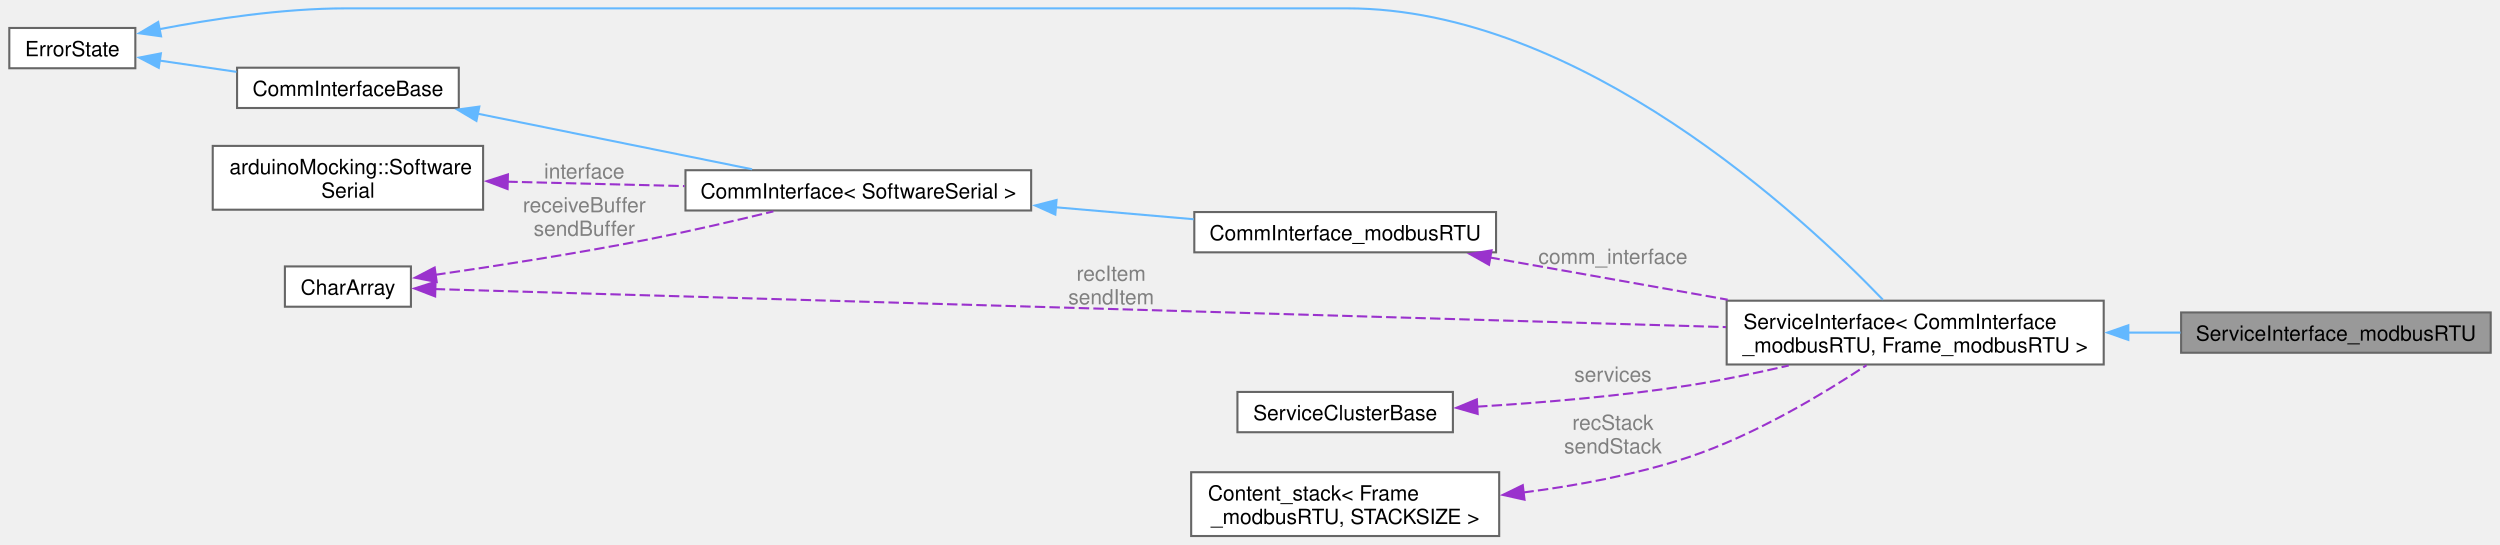
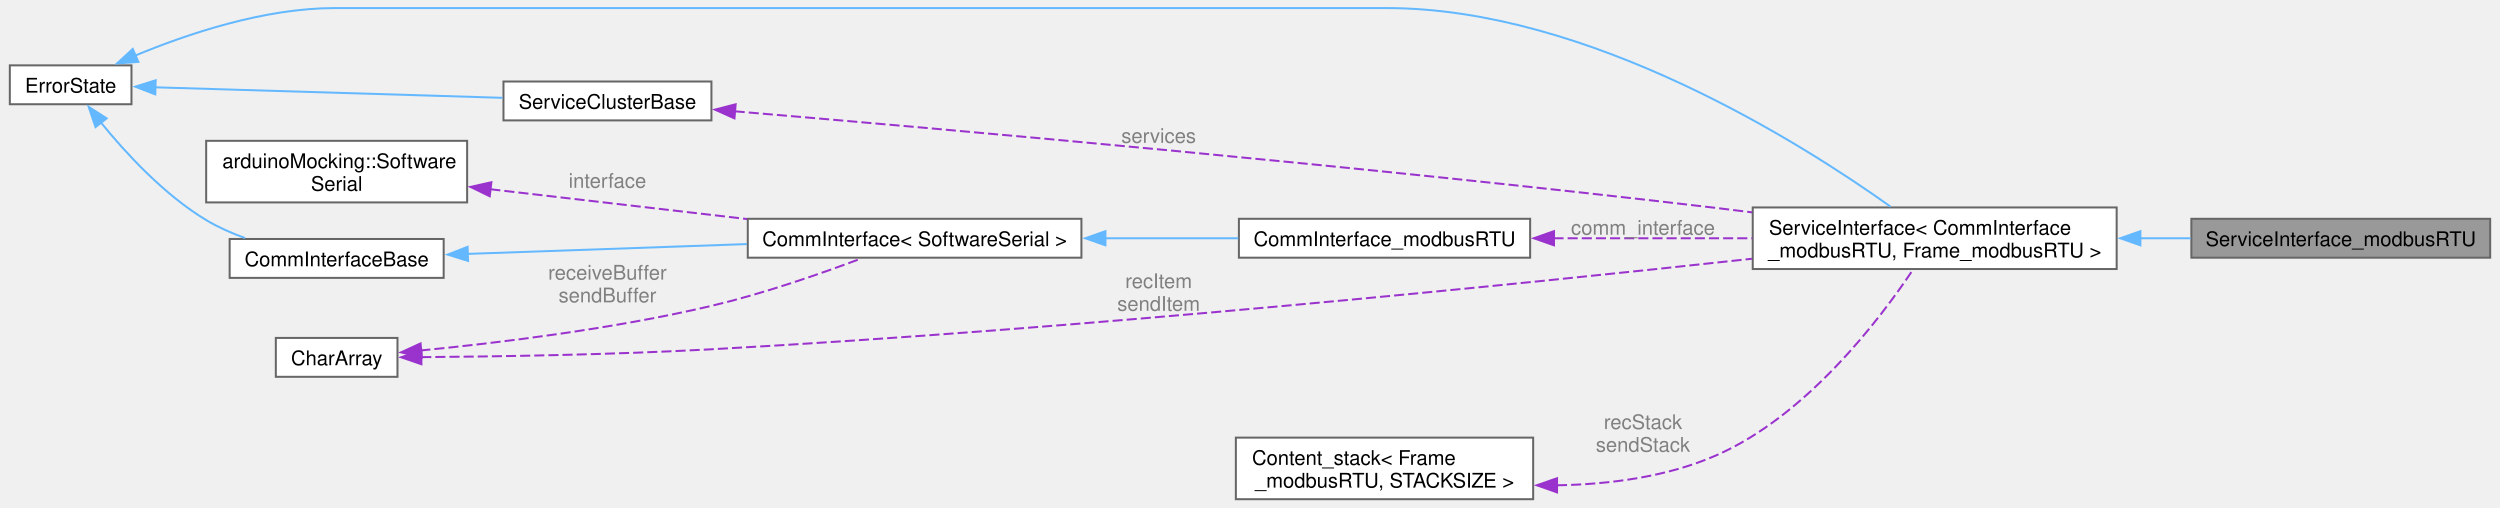
- <svg xmlns="http://www.w3.org/2000/svg" xmlns:xlink="http://www.w3.org/1999/xlink" width="1194pt" height="260pt" viewBox="0.00 0.00 1194.25 260.25">
-   <g id="graph0" class="graph" transform="scale(1 1) rotate(0) translate(4 256.25)">
+ <svg xmlns="http://www.w3.org/2000/svg" xmlns:xlink="http://www.w3.org/1999/xlink" width="1237pt" height="251pt" viewBox="0.00 0.00 1236.50 251.25">
+   <g id="graph0" class="graph" transform="scale(1 1) rotate(0) translate(4 247.25)">
    <g id="Node000001" class="node">
      <g id="a_Node000001">
        <a xlink:title="Service-Interface-class for Modbus-RTU: Impart incoming frames from the CommInterface to the designat...">
-           <polygon fill="#999999" stroke="#666666" points="1186.25,-106.88 1038.25,-106.88 1038.25,-87.62 1186.25,-87.62 1186.25,-106.88" />
-           <text text-anchor="middle" x="1112.25" y="-93.38" font-family="Helvetica,sans-Serif" font-size="10.00">ServiceInterface_modbusRTU</text>
+           <polygon fill="#999999" stroke="#666666" points="1228.5,-138.88 1080.5,-138.88 1080.5,-119.62 1228.5,-119.62 1228.5,-138.88" />
+           <text text-anchor="middle" x="1154.5" y="-125.38" font-family="Helvetica,sans-Serif" font-size="10.00">ServiceInterface_modbusRTU</text>
        </a>
      </g>
    </g>
    <g id="Node000002" class="node">
      <g id="a_Node000002">
        <a xlink:href="class_service_interface.html" target="_top" xlink:title=" ">
-           <polygon fill="white" stroke="#666666" points="1001.25,-112.5 821,-112.5 821,-82 1001.25,-82 1001.25,-112.5" />
-           <text text-anchor="start" x="829" y="-99" font-family="Helvetica,sans-Serif" font-size="10.00">ServiceInterface&lt; CommInterface</text>
-           <text text-anchor="middle" x="911.12" y="-87.75" font-family="Helvetica,sans-Serif" font-size="10.00">_modbusRTU, Frame_modbusRTU &gt;</text>
+           <polygon fill="white" stroke="#666666" points="1043.5,-144.5 863.25,-144.5 863.25,-114 1043.5,-114 1043.5,-144.5" />
+           <text text-anchor="start" x="871.25" y="-131" font-family="Helvetica,sans-Serif" font-size="10.00">ServiceInterface&lt; CommInterface</text>
+           <text text-anchor="middle" x="953.38" y="-119.75" font-family="Helvetica,sans-Serif" font-size="10.00">_modbusRTU, Frame_modbusRTU &gt;</text>
        </a>
      </g>
    </g>
    <g id="edge1_Node000001_Node000002" class="edge">
      <g id="a_edge1_Node000001_Node000002">
        <a xlink:title=" ">
-           <path fill="none" stroke="#63b8ff" d="M1012.97,-97.25C1021.4,-97.25 1029.81,-97.25 1037.97,-97.25" />
-           <polygon fill="#63b8ff" stroke="#63b8ff" points="1013.01,-93.75 1003.01,-97.25 1013.01,-100.75 1013.01,-93.75" />
+           <path fill="none" stroke="#63b8ff" d="M1055.22,-129.25C1063.65,-129.25 1072.06,-129.25 1080.22,-129.25" />
+           <polygon fill="#63b8ff" stroke="#63b8ff" points="1055.26,-125.75 1045.26,-129.25 1055.26,-132.75 1055.26,-125.75" />
        </a>
      </g>
    </g>
    <g id="Node000003" class="node">
      <g id="a_Node000003">
        <a xlink:href="class_error_state.html" target="_top" xlink:title="A class to manage and track error states using error codes.">
-           <polygon fill="white" stroke="#666666" points="60.25,-242.88 0,-242.88 0,-223.62 60.25,-223.62 60.25,-242.88" />
-           <text text-anchor="middle" x="30.12" y="-229.38" font-family="Helvetica,sans-Serif" font-size="10.00">ErrorState</text>
+           <polygon fill="white" stroke="#666666" points="60.25,-214.88 0,-214.88 0,-195.62 60.25,-195.62 60.25,-214.88" />
+           <text text-anchor="middle" x="30.12" y="-201.38" font-family="Helvetica,sans-Serif" font-size="10.00">ErrorState</text>
        </a>
      </g>
    </g>
    <g id="edge2_Node000002_Node000003" class="edge">
      <g id="a_edge2_Node000002_Node000003">
        <a xlink:title=" ">
-           <path fill="none" stroke="#63b8ff" d="M71.67,-242.28C97.14,-247.18 130.77,-252.25 160.88,-252.25 160.88,-252.25 160.88,-252.25 639.62,-252.25 750.85,-252.25 857.81,-152.37 895.68,-112.97" />
-           <polygon fill="#63b8ff" stroke="#63b8ff" points="72.55,-238.89 62.06,-240.35 71.18,-245.75 72.55,-238.89" />
+           <path fill="none" stroke="#63b8ff" d="M61.98,-219.67C87.81,-230.42 125.96,-243.25 160.88,-243.25 160.88,-243.25 160.88,-243.25 681.88,-243.25 782.02,-243.25 887.8,-176.08 931.56,-144.86" />
+           <polygon fill="#63b8ff" stroke="#63b8ff" points="63.66,-216.59 53.1,-215.83 60.89,-223.01 63.66,-216.59" />
        </a>
      </g>
    </g>
    <g id="Node000006" class="node">
      <g id="a_Node000006">
        <a xlink:href="class_comm_interface_base.html" target="_top" xlink:title="Communcation-Interface-Base-Class of the CommInterface template specifies a standardized interface to...">
-           <polygon fill="white" stroke="#666666" points="214.88,-223.88 108.88,-223.88 108.88,-204.62 214.88,-204.62 214.88,-223.88" />
-           <text text-anchor="middle" x="161.88" y="-210.38" font-family="Helvetica,sans-Serif" font-size="10.00">CommInterfaceBase</text>
+           <polygon fill="white" stroke="#666666" points="214.88,-128.88 108.88,-128.88 108.88,-109.62 214.88,-109.62 214.88,-128.88" />
+           <text text-anchor="middle" x="161.88" y="-115.38" font-family="Helvetica,sans-Serif" font-size="10.00">CommInterfaceBase</text>
        </a>
      </g>
    </g>
    <g id="edge6_Node000006_Node000003" class="edge">
      <g id="a_edge6_Node000006_Node000003">
        <a xlink:title=" ">
-           <path fill="none" stroke="#63b8ff" d="M71.77,-227.3C83.44,-225.59 96.34,-223.7 108.61,-221.9" />
-           <polygon fill="#63b8ff" stroke="#63b8ff" points="71.45,-223.81 62.06,-228.72 72.47,-230.73 71.45,-223.81" />
+           <path fill="none" stroke="#63b8ff" d="M45.11,-186.58C57.33,-171.51 76.34,-150.82 97.25,-138.25 103.18,-134.69 109.82,-131.75 116.52,-129.34" />
+           <polygon fill="#63b8ff" stroke="#63b8ff" points="42.45,-184.31 39.05,-194.34 47.96,-188.62 42.45,-184.31" />
+         </a>
+       </g>
+     </g>
+     <g id="Node000009" class="node">
+       <g id="a_Node000009">
+         <a xlink:href="class_service_cluster_base.html" target="_top" xlink:title="ServiceCluster-base-class to add class-functions to vtable.">
+           <polygon fill="white" stroke="#666666" points="347.5,-206.88 244.5,-206.88 244.5,-187.62 347.5,-187.62 347.5,-206.88" />
+           <text text-anchor="middle" x="296" y="-193.38" font-family="Helvetica,sans-Serif" font-size="10.00">ServiceClusterBase</text>
+         </a>
+       </g>
+     </g>
+     <g id="edge10_Node000009_Node000003" class="edge">
+       <g id="a_edge10_Node000009_Node000003">
+         <a xlink:title=" ">
+           <path fill="none" stroke="#63b8ff" d="M72.02,-204.01C118.35,-202.61 193.91,-200.31 244.03,-198.8" />
+           <polygon fill="#63b8ff" stroke="#63b8ff" points="72.03,-200.51 62.14,-204.31 72.24,-207.5 72.03,-200.51" />
        </a>
      </g>
    </g>
    <g id="Node000004" class="node">
      <g id="a_Node000004">
        <a xlink:href="class_comm_interface__modbus_r_t_u.html" target="_top" xlink:title="The Modbus-RTU CommInterface-class specifies a communication interface with SoftwareSerial as interfa...">
-           <polygon fill="white" stroke="#666666" points="710.75,-154.88 566.5,-154.88 566.5,-135.62 710.75,-135.62 710.75,-154.88" />
-           <text text-anchor="middle" x="638.62" y="-141.38" font-family="Helvetica,sans-Serif" font-size="10.00">CommInterface_modbusRTU</text>
+           <polygon fill="white" stroke="#666666" points="753,-138.88 608.75,-138.88 608.75,-119.62 753,-119.62 753,-138.88" />
+           <text text-anchor="middle" x="680.88" y="-125.38" font-family="Helvetica,sans-Serif" font-size="10.00">CommInterface_modbusRTU</text>
        </a>
      </g>
    </g>
    <g id="edge3_Node000002_Node000004" class="edge">
      <g id="a_edge3_Node000002_Node000004">
        <a xlink:title=" ">
-           <path fill="none" stroke="#9a32cd" stroke-dasharray="5,2" d="M707.57,-133.19C742.08,-127.07 784.44,-119.55 821.48,-112.98" />
-           <polygon fill="#9a32cd" stroke="#9a32cd" points="707.39,-129.67 698.15,-134.86 708.61,-136.56 707.39,-129.67" />
+           <path fill="none" stroke="#9a32cd" stroke-dasharray="5,2" d="M764.57,-129.25C795.75,-129.25 831.35,-129.25 863.1,-129.25" />
+           <polygon fill="#9a32cd" stroke="#9a32cd" points="764.81,-125.75 754.81,-129.25 764.81,-132.75 764.81,-125.75" />
        </a>
      </g>
-       <text text-anchor="middle" x="766.62" y="-130.1" font-family="Helvetica,sans-Serif" font-size="10.00" fill="grey"> comm_interface</text>
+       <text text-anchor="middle" x="808.88" y="-131" font-family="Helvetica,sans-Serif" font-size="10.00" fill="grey"> comm_interface</text>
    </g>
    <g id="Node000005" class="node">
      <g id="a_Node000005">
        <a xlink:href="class_comm_interface.html" target="_top" xlink:title=" ">
-           <polygon fill="white" stroke="#666666" points="488.5,-174.88 323.25,-174.88 323.25,-155.62 488.5,-155.62 488.5,-174.88" />
-           <text text-anchor="middle" x="405.88" y="-161.38" font-family="Helvetica,sans-Serif" font-size="10.00">CommInterface&lt; SoftwareSerial &gt;</text>
+           <polygon fill="white" stroke="#666666" points="530.75,-138.88 365.5,-138.88 365.5,-119.62 530.75,-119.62 530.75,-138.88" />
+           <text text-anchor="middle" x="448.12" y="-125.38" font-family="Helvetica,sans-Serif" font-size="10.00">CommInterface&lt; SoftwareSerial &gt;</text>
        </a>
      </g>
    </g>
    <g id="edge4_Node000004_Node000005" class="edge">
      <g id="a_edge4_Node000004_Node000005">
        <a xlink:title=" ">
-           <path fill="none" stroke="#63b8ff" d="M500.26,-157.16C522.26,-155.25 545.37,-153.25 566.22,-151.44" />
-           <polygon fill="#63b8ff" stroke="#63b8ff" points="500.05,-153.66 490.39,-158.01 500.65,-160.64 500.05,-153.66" />
+           <path fill="none" stroke="#63b8ff" d="M542.51,-129.25C564.51,-129.25 587.62,-129.25 608.47,-129.25" />
+           <polygon fill="#63b8ff" stroke="#63b8ff" points="542.64,-125.75 532.64,-129.25 542.64,-132.75 542.64,-125.75" />
        </a>
      </g>
    </g>
    <g id="edge5_Node000005_Node000006" class="edge">
      <g id="a_edge5_Node000005_Node000006">
        <a xlink:title=" ">
-           <path fill="none" stroke="#63b8ff" d="M223.83,-201.91C264.4,-193.69 317.04,-183.04 355.09,-175.33" />
-           <polygon fill="#63b8ff" stroke="#63b8ff" points="223.31,-198.44 214.21,-203.86 224.7,-205.3 223.31,-198.44" />
+           <path fill="none" stroke="#63b8ff" d="M226.79,-121.5C267.67,-122.94 321.09,-124.82 365.09,-126.36" />
+           <polygon fill="#63b8ff" stroke="#63b8ff" points="226.97,-118 216.85,-121.15 226.73,-125 226.97,-118" />
        </a>
      </g>
    </g>
    <g id="Node000007" class="node">
      <g id="a_Node000007">
        <a xlink:href="classarduino_mocking_1_1_software_serial.html" target="_top" xlink:title="Mock class to simulate the SoftwareSerial library for native builds.">
-           <polygon fill="white" stroke="#666666" points="226.5,-186.5 97.25,-186.5 97.25,-156 226.5,-156 226.5,-186.5" />
-           <text text-anchor="start" x="105.25" y="-173" font-family="Helvetica,sans-Serif" font-size="10.00">arduinoMocking::Software</text>
-           <text text-anchor="middle" x="161.88" y="-161.75" font-family="Helvetica,sans-Serif" font-size="10.00">Serial</text>
+           <polygon fill="white" stroke="#666666" points="226.5,-177.5 97.25,-177.5 97.25,-147 226.5,-147 226.5,-177.5" />
+           <text text-anchor="start" x="105.25" y="-164" font-family="Helvetica,sans-Serif" font-size="10.00">arduinoMocking::Software</text>
+           <text text-anchor="middle" x="161.88" y="-152.75" font-family="Helvetica,sans-Serif" font-size="10.00">Serial</text>
        </a>
      </g>
    </g>
    <g id="edge7_Node000005_Node000007" class="edge">
      <g id="a_edge7_Node000005_Node000007">
        <a xlink:title=" ">
-           <path fill="none" stroke="#9a32cd" stroke-dasharray="5,2" d="M238.06,-169.39C264.93,-168.72 295.35,-167.97 322.77,-167.29" />
-           <polygon fill="#9a32cd" stroke="#9a32cd" points="238.2,-165.88 228.29,-169.63 238.37,-172.88 238.2,-165.88" />
+           <path fill="none" stroke="#9a32cd" stroke-dasharray="5,2" d="M237.98,-153.53C277.13,-148.99 325.07,-143.42 365.17,-138.76" />
+           <polygon fill="#9a32cd" stroke="#9a32cd" points="237.7,-150.04 228.17,-154.67 238.51,-156.99 237.7,-150.04" />
        </a>
      </g>
-       <text text-anchor="middle" x="274.88" y="-170.89" font-family="Helvetica,sans-Serif" font-size="10.00" fill="grey"> interface</text>
+       <text text-anchor="middle" x="296" y="-154.25" font-family="Helvetica,sans-Serif" font-size="10.00" fill="grey"> interface</text>
    </g>
    <g id="Node000008" class="node">
      <g id="a_Node000008">
        <a xlink:href="class_char_array.html" target="_top" xlink:title="Class for storing char-array (byte-array) together with size. The Array is stored on Heap-memory and ...">
-           <polygon fill="white" stroke="#666666" points="192,-128.88 131.75,-128.88 131.75,-109.62 192,-109.62 192,-128.88" />
-           <text text-anchor="middle" x="161.88" y="-115.38" font-family="Helvetica,sans-Serif" font-size="10.00">CharArray</text>
+           <polygon fill="white" stroke="#666666" points="192,-79.88 131.75,-79.88 131.75,-60.62 192,-60.62 192,-79.88" />
+           <text text-anchor="middle" x="161.88" y="-66.38" font-family="Helvetica,sans-Serif" font-size="10.00">CharArray</text>
        </a>
      </g>
    </g>
-     <g id="edge11_Node000002_Node000008" class="edge">
-       <g id="a_edge11_Node000002_Node000008">
+     <g id="edge12_Node000002_Node000008" class="edge">
+       <g id="a_edge12_Node000002_Node000008">
        <a xlink:title=" ">
-           <path fill="none" stroke="#9a32cd" stroke-dasharray="5,2" d="M203.37,-118.06C319.89,-114.63 658.01,-104.67 820.66,-99.88" />
-           <polygon fill="#9a32cd" stroke="#9a32cd" points="203.57,-114.55 193.68,-118.34 203.78,-121.55 203.57,-114.55" />
+           <path fill="none" stroke="#9a32cd" stroke-dasharray="5,2" d="M203.75,-70.36C241.18,-70.64 298.11,-71.53 347.5,-74.25 530.96,-84.34 744.91,-106.18 862.85,-119.09" />
+           <polygon fill="#9a32cd" stroke="#9a32cd" points="203.85,-66.86 193.83,-70.29 203.81,-73.86 203.85,-66.86" />
        </a>
      </g>
-       <text text-anchor="middle" x="526.75" y="-122.01" font-family="Helvetica,sans-Serif" font-size="10.00" fill="grey"> recItem</text>
-       <text text-anchor="middle" x="526.75" y="-110.76" font-family="Helvetica,sans-Serif" font-size="10.00" fill="grey">sendItem</text>
+       <text text-anchor="middle" x="569" y="-104.56" font-family="Helvetica,sans-Serif" font-size="10.00" fill="grey"> recItem</text>
+       <text text-anchor="middle" x="569" y="-93.31" font-family="Helvetica,sans-Serif" font-size="10.00" fill="grey">sendItem</text>
    </g>
    <g id="edge8_Node000005_Node000008" class="edge">
      <g id="a_edge8_Node000005_Node000008">
        <a xlink:title=" ">
-           <path fill="none" stroke="#9a32cd" stroke-dasharray="5,2" d="M203.6,-124.86C232.15,-128.99 271.15,-135.04 305.25,-141.75 325.13,-145.66 347.06,-150.75 365.27,-155.19" />
-           <polygon fill="#9a32cd" stroke="#9a32cd" points="204.33,-121.43 193.94,-123.48 203.34,-128.36 204.33,-121.43" />
+           <path fill="none" stroke="#9a32cd" stroke-dasharray="5,2" d="M203.31,-73.64C240.98,-77.31 298.54,-84.24 347.5,-95.75 373.26,-101.8 401.8,-111.75 421.71,-119.23" />
+           <polygon fill="#9a32cd" stroke="#9a32cd" points="204.08,-70.19 193.79,-72.74 203.42,-77.16 204.08,-70.19" />
        </a>
      </g>
-       <text text-anchor="middle" x="274.88" y="-154.75" font-family="Helvetica,sans-Serif" font-size="10.00" fill="grey"> receiveBuffer</text>
-       <text text-anchor="middle" x="274.88" y="-143.5" font-family="Helvetica,sans-Serif" font-size="10.00" fill="grey">sendBuffer</text>
-     </g>
-     <g id="Node000009" class="node">
-       <g id="a_Node000009">
-         <a xlink:href="class_service_cluster_base.html" target="_top" xlink:title="ServiceCluster-base-class to add class-functions to vtable.">
-           <polygon fill="white" stroke="#666666" points="690.12,-68.88 587.12,-68.88 587.12,-49.62 690.12,-49.62 690.12,-68.88" />
-           <text text-anchor="middle" x="638.62" y="-55.38" font-family="Helvetica,sans-Serif" font-size="10.00">ServiceClusterBase</text>
-         </a>
-       </g>
+       <text text-anchor="middle" x="296" y="-108.75" font-family="Helvetica,sans-Serif" font-size="10.00" fill="grey"> receiveBuffer</text>
+       <text text-anchor="middle" x="296" y="-97.5" font-family="Helvetica,sans-Serif" font-size="10.00" fill="grey">sendBuffer</text>
    </g>
    <g id="edge9_Node000002_Node000009" class="edge">
      <g id="a_edge9_Node000002_Node000009">
        <a xlink:title=" ">
-           <path fill="none" stroke="#9a32cd" stroke-dasharray="5,2" d="M701.66,-61.84C732.29,-63.7 769.72,-66.81 803,-72 818.58,-74.43 835.24,-77.91 850.67,-81.52" />
-           <polygon fill="#9a32cd" stroke="#9a32cd" points="701.97,-58.36 691.78,-61.28 701.57,-65.34 701.97,-58.36" />
+           <path fill="none" stroke="#9a32cd" stroke-dasharray="5,2" d="M358.99,-192.13C460.69,-183.53 669.23,-165.07 845.25,-144.25 851.03,-143.57 856.98,-142.83 862.98,-142.06" />
+           <polygon fill="#9a32cd" stroke="#9a32cd" points="358.9,-188.62 349.23,-192.95 359.49,-195.6 358.9,-188.62" />
        </a>
      </g>
-       <text text-anchor="middle" x="766.62" y="-73.75" font-family="Helvetica,sans-Serif" font-size="10.00" fill="grey"> services</text>
+       <text text-anchor="middle" x="569" y="-176.48" font-family="Helvetica,sans-Serif" font-size="10.00" fill="grey"> services</text>
    </g>
    <g id="Node000010" class="node">
      <g id="a_Node000010">
        <a xlink:href="class_content__stack.html" target="_top" xlink:title=" ">
-           <polygon fill="white" stroke="#666666" points="712.25,-30.5 565,-30.5 565,0 712.25,0 712.25,-30.5" />
-           <text text-anchor="start" x="573" y="-17" font-family="Helvetica,sans-Serif" font-size="10.00">Content_stack&lt; Frame</text>
-           <text text-anchor="middle" x="638.62" y="-5.75" font-family="Helvetica,sans-Serif" font-size="10.00">_modbusRTU, STACKSIZE &gt;</text>
+           <polygon fill="white" stroke="#666666" points="754.5,-30.5 607.25,-30.5 607.25,0 754.5,0 754.5,-30.5" />
+           <text text-anchor="start" x="615.25" y="-17" font-family="Helvetica,sans-Serif" font-size="10.00">Content_stack&lt; Frame</text>
+           <text text-anchor="middle" x="680.88" y="-5.75" font-family="Helvetica,sans-Serif" font-size="10.00">_modbusRTU, STACKSIZE &gt;</text>
        </a>
      </g>
    </g>
-     <g id="edge10_Node000002_Node000010" class="edge">
-       <g id="a_edge10_Node000002_Node000010">
+     <g id="edge11_Node000002_Node000010" class="edge">
+       <g id="a_edge11_Node000002_Node000010">
        <a xlink:title=" ">
-           <path fill="none" stroke="#9a32cd" stroke-dasharray="5,2" d="M723.82,-20.82C749.68,-24.13 777.92,-29.39 803,-37.75 834.28,-48.18 866.95,-67.79 887.87,-81.65" />
-           <polygon fill="#9a32cd" stroke="#9a32cd" points="724.36,-17.36 714.02,-19.66 723.53,-24.31 724.36,-17.36" />
+           <path fill="none" stroke="#9a32cd" stroke-dasharray="5,2" d="M766.29,-6.89C792.51,-7.33 820.91,-11.07 845.25,-21.75 889.89,-41.33 925.95,-88.75 942.53,-113.55" />
+           <polygon fill="#9a32cd" stroke="#9a32cd" points="766.32,-3.39 756.32,-6.9 766.33,-10.39 766.32,-3.39" />
        </a>
      </g>
-       <text text-anchor="middle" x="766.62" y="-50.75" font-family="Helvetica,sans-Serif" font-size="10.00" fill="grey"> recStack</text>
-       <text text-anchor="middle" x="766.62" y="-39.5" font-family="Helvetica,sans-Serif" font-size="10.00" fill="grey">sendStack</text>
+       <text text-anchor="middle" x="808.88" y="-34.75" font-family="Helvetica,sans-Serif" font-size="10.00" fill="grey"> recStack</text>
+       <text text-anchor="middle" x="808.88" y="-23.5" font-family="Helvetica,sans-Serif" font-size="10.00" fill="grey">sendStack</text>
    </g>
  </g>
</svg>
